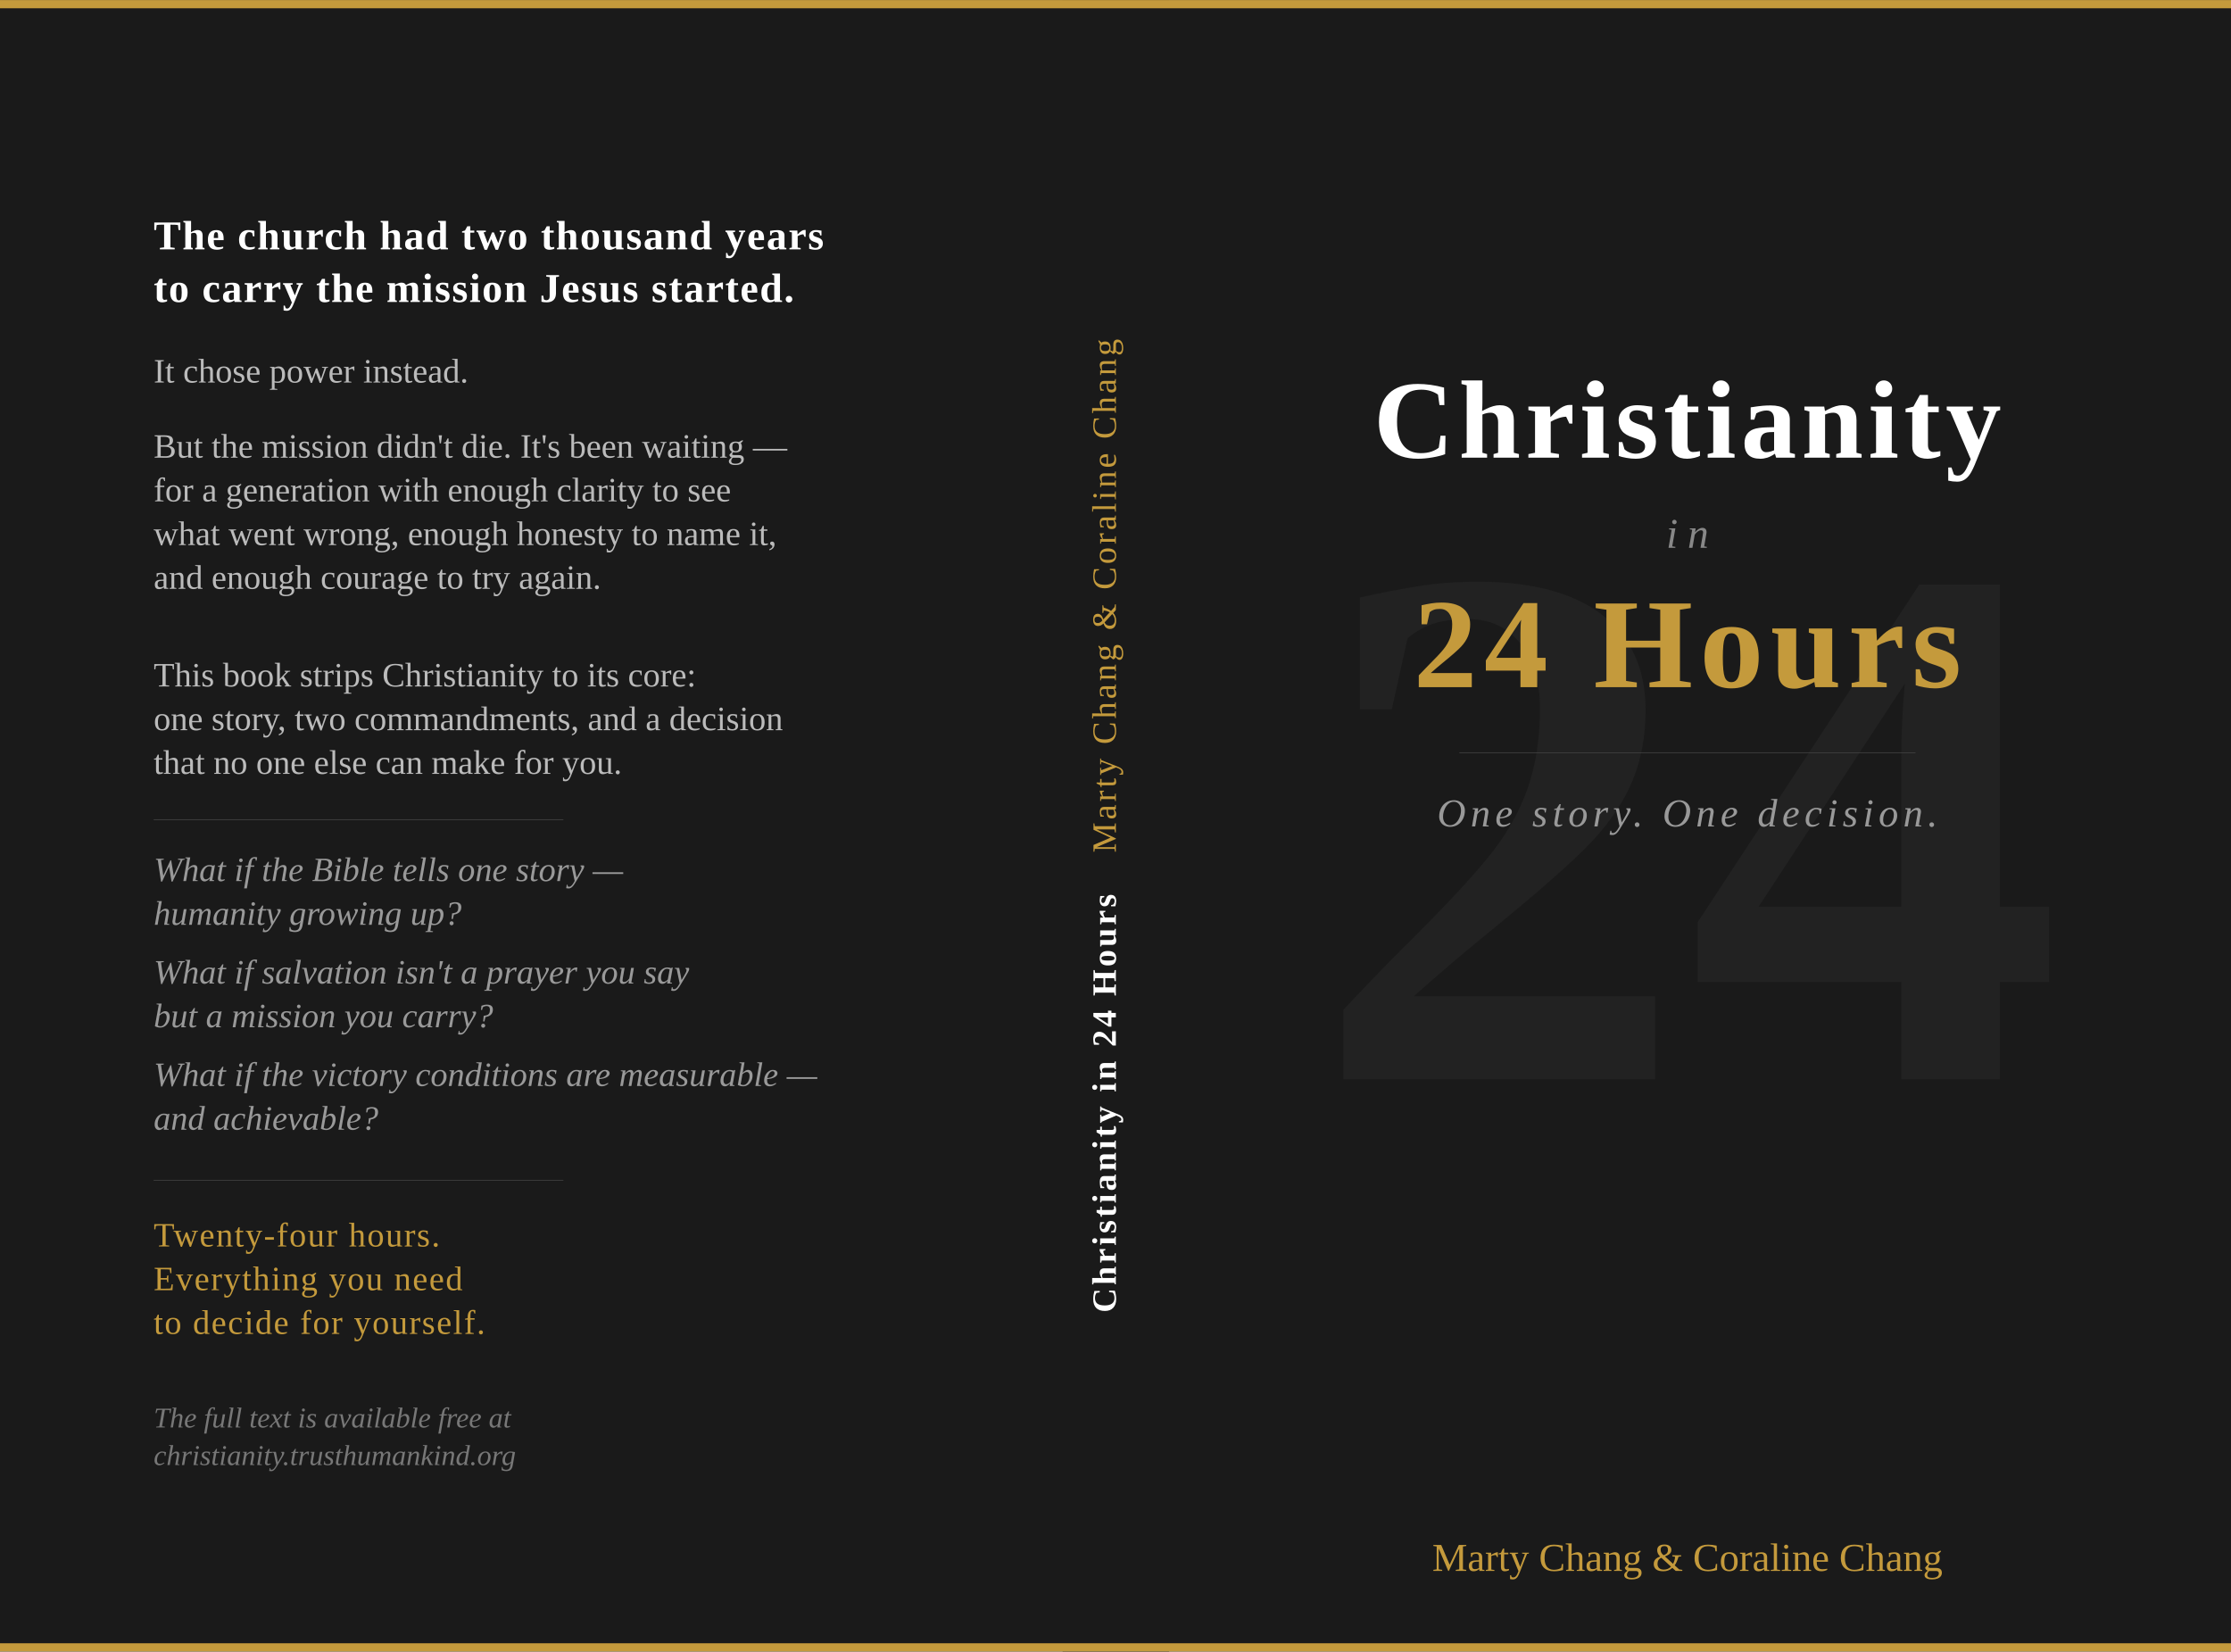
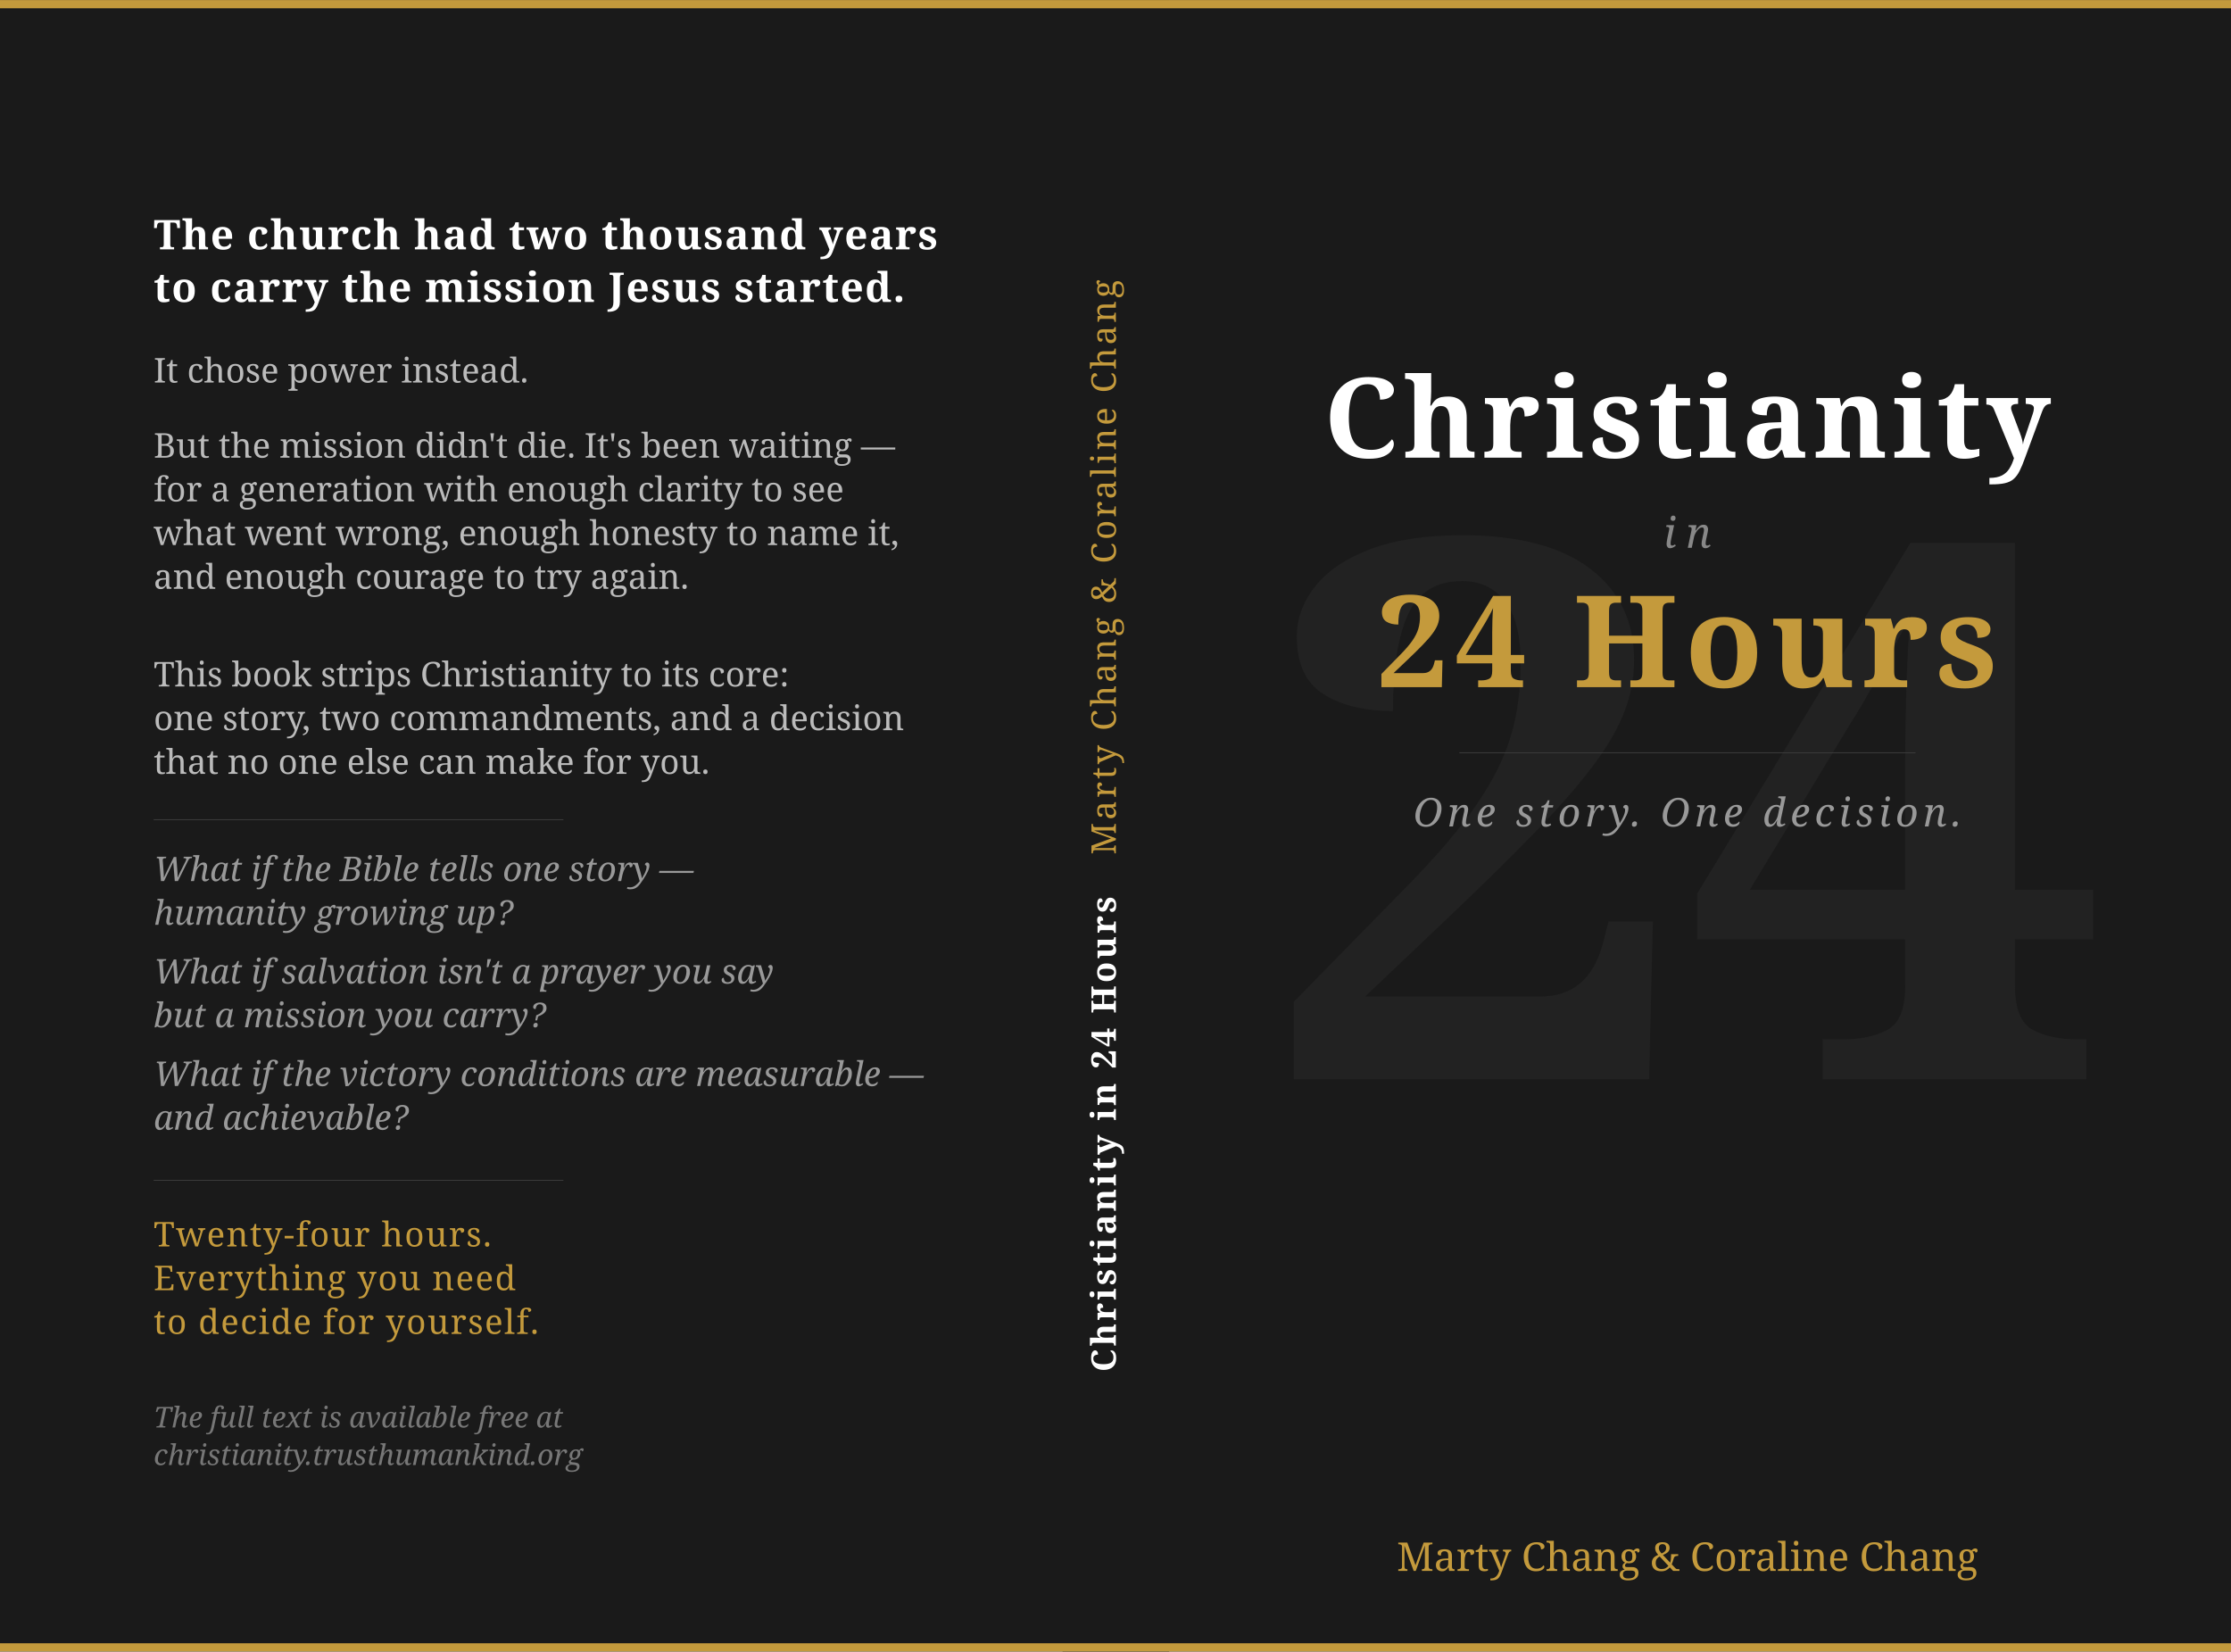
<svg xmlns="http://www.w3.org/2000/svg" viewBox="0 0 3267 2418" width="10.889in" height="8.060in">
  <rect width="3267" height="2418" fill="#1a1a1a" />
-   <text x="225" y="365" text-anchor="start" font-family="Georgia, 'Times New Roman', serif" font-size="60" font-weight="bold" fill="#ffffff" letter-spacing="2">
+   <text x="225" y="365" text-anchor="start" font-family="'Crimson Text', Georgia, serif" font-size="60" font-weight="bold" fill="#ffffff" letter-spacing="2">
    <tspan x="225" dy="0">The church had two thousand years</tspan>
    <tspan x="225" dy="77">to carry the mission Jesus started.</tspan>
  </text>
-   <text x="225" y="560" text-anchor="start" font-family="Georgia, 'Times New Roman', serif" font-size="50" fill="#bbbbbb">It chose power instead.</text>
-   <text x="225" y="670" text-anchor="start" font-family="Georgia, 'Times New Roman', serif" font-size="50" fill="#bbbbbb">
+   <text x="225" y="560" text-anchor="start" font-family="'Crimson Text', Georgia, serif" font-size="50" fill="#bbbbbb">It chose power instead.</text>
+   <text x="225" y="670" text-anchor="start" font-family="'Crimson Text', Georgia, serif" font-size="50" fill="#bbbbbb">
    <tspan x="225" dy="0">But the mission didn't die. It's been waiting —</tspan>
    <tspan x="225" dy="64">for a generation with enough clarity to see</tspan>
    <tspan x="225" dy="64">what went wrong, enough honesty to name it,</tspan>
    <tspan x="225" dy="64">and enough courage to try again.</tspan>
  </text>
-   <text x="225" y="1005" text-anchor="start" font-family="Georgia, 'Times New Roman', serif" font-size="50" fill="#bbbbbb">
+   <text x="225" y="1005" text-anchor="start" font-family="'Crimson Text', Georgia, serif" font-size="50" fill="#bbbbbb">
    <tspan x="225" dy="0">This book strips Christianity to its core:</tspan>
    <tspan x="225" dy="64">one story, two commandments, and a decision</tspan>
    <tspan x="225" dy="64">that no one else can make for you.</tspan>
  </text>
  <line x1="225" y1="1200" x2="825" y2="1200" stroke="#444444" stroke-width="1" />
-   <text text-anchor="start" font-family="Georgia, 'Times New Roman', serif" font-size="50" fill="#999999" font-style="italic">
+   <text text-anchor="start" font-family="'Crimson Text', Georgia, serif" font-size="50" fill="#999999" font-style="italic">
    <tspan x="225" y="1290">What if the Bible tells one story —</tspan>
    <tspan x="225" dy="64">humanity growing up?</tspan>
    <tspan x="225" dy="86">What if salvation isn't a prayer you say</tspan>
    <tspan x="225" dy="64">but a mission you carry?</tspan>
    <tspan x="225" dy="86">What if the victory conditions are measurable —</tspan>
    <tspan x="225" dy="64">and achievable?</tspan>
  </text>
  <line x1="225" y1="1728" x2="825" y2="1728" stroke="#444444" stroke-width="1" />
-   <text x="225" y="1825" text-anchor="start" font-family="Georgia, 'Times New Roman', serif" font-size="50" fill="#c49a3c" letter-spacing="2">Twenty-four hours.</text>
-   <text x="225" y="1889" text-anchor="start" font-family="Georgia, 'Times New Roman', serif" font-size="50" fill="#c49a3c" letter-spacing="2">Everything you need</text>
-   <text x="225" y="1953" text-anchor="start" font-family="Georgia, 'Times New Roman', serif" font-size="50" fill="#c49a3c" letter-spacing="2">to decide for yourself.</text>
-   <text x="225" y="2090" text-anchor="start" font-family="Georgia, 'Times New Roman', serif" font-size="42" fill="#777777" font-style="italic">The full text is available free at</text>
-   <text x="225" y="2145" text-anchor="start" font-family="Georgia, 'Times New Roman', serif" font-size="42" fill="#777777" font-style="italic">christianity.trusthumankind.org</text>
+   <text x="225" y="1825" text-anchor="start" font-family="'Crimson Text', Georgia, serif" font-size="50" fill="#c49a3c" letter-spacing="2">Twenty-four hours.</text>
+   <text x="225" y="1889" text-anchor="start" font-family="'Crimson Text', Georgia, serif" font-size="50" fill="#c49a3c" letter-spacing="2">Everything you need</text>
+   <text x="225" y="1953" text-anchor="start" font-family="'Crimson Text', Georgia, serif" font-size="50" fill="#c49a3c" letter-spacing="2">to decide for yourself.</text>
+   <text x="225" y="2090" text-anchor="start" font-family="'Crimson Text', Georgia, serif" font-size="42" fill="#777777" font-style="italic">The full text is available free at</text>
+   <text x="225" y="2145" text-anchor="start" font-family="'Crimson Text', Georgia, serif" font-size="42" fill="#777777" font-style="italic">christianity.trusthumankind.org</text>
  <rect x="1556" y="0" width="156" height="2418" fill="#1a1a1a" />
  <g transform="translate(1634, 1209) rotate(-90)">
-     <text x="0" y="0" text-anchor="middle" font-family="Georgia, 'Times New Roman', serif" font-size="50" fill="#ffffff" letter-spacing="4">
+     <text x="0" y="0" text-anchor="middle" font-family="'Crimson Text', Georgia, serif" font-size="50" fill="#ffffff" letter-spacing="4">
      <tspan font-weight="bold">Christianity in 24 Hours</tspan>
      <tspan dx="48" fill="#c49a3c">Marty Chang &amp; Coraline Chang</tspan>
    </text>
  </g>
-   <text x="2471" y="1580" text-anchor="middle" font-family="Georgia, 'Times New Roman', serif" font-size="1100" font-weight="bold" fill="#222222">24</text>
-   <text x="2471" y="670" text-anchor="middle" font-family="Georgia, 'Times New Roman', serif" font-size="163" font-weight="bold" fill="#ffffff" letter-spacing="7">Christianity</text>
-   <text x="2471" y="802" text-anchor="middle" font-family="Georgia, 'Times New Roman', serif" font-size="62" fill="#888888" letter-spacing="14" font-style="italic">in</text>
-   <text x="2471" y="1006" text-anchor="middle" font-family="Georgia, 'Times New Roman', serif" font-size="187" font-weight="bold" fill="#c49a3c" letter-spacing="10">24 Hours</text>
+   <text x="2471" y="1580" text-anchor="middle" font-family="'Crimson Text', Georgia, serif" font-size="1100" font-weight="bold" fill="#222222">24</text>
+   <text x="2471" y="670" text-anchor="middle" font-family="'Crimson Text', Georgia, serif" font-size="163" font-weight="bold" fill="#ffffff" letter-spacing="7">Christianity</text>
+   <text x="2471" y="802" text-anchor="middle" font-family="'Crimson Text', Georgia, serif" font-size="62" fill="#888888" letter-spacing="14" font-style="italic">in</text>
+   <text x="2471" y="1006" text-anchor="middle" font-family="'Crimson Text', Georgia, serif" font-size="187" font-weight="bold" fill="#c49a3c" letter-spacing="10">24 Hours</text>
  <line x1="2137" y1="1102" x2="2805" y2="1102" stroke="#444444" stroke-width="1" />
-   <text x="2471" y="1210" text-anchor="middle" font-family="Georgia, 'Times New Roman', serif" font-size="58" fill="#999999" letter-spacing="7" font-style="italic">One story. One decision.</text>
-   <text x="2471" y="2300" text-anchor="middle" font-family="Georgia, 'Times New Roman', serif" font-size="58" fill="#c49a3c">Marty Chang &amp; Coraline Chang</text>
+   <text x="2471" y="1210" text-anchor="middle" font-family="'Crimson Text', Georgia, serif" font-size="58" fill="#999999" letter-spacing="7" font-style="italic">One story. One decision.</text>
+   <text x="2471" y="2300" text-anchor="middle" font-family="'Crimson Text', Georgia, serif" font-size="58" fill="#c49a3c">Marty Chang &amp; Coraline Chang</text>
  <rect x="0" y="0" width="3267" height="12" fill="#c49a3c" />
  <rect x="0" y="2406" width="3267" height="12" fill="#c49a3c" />
</svg>
